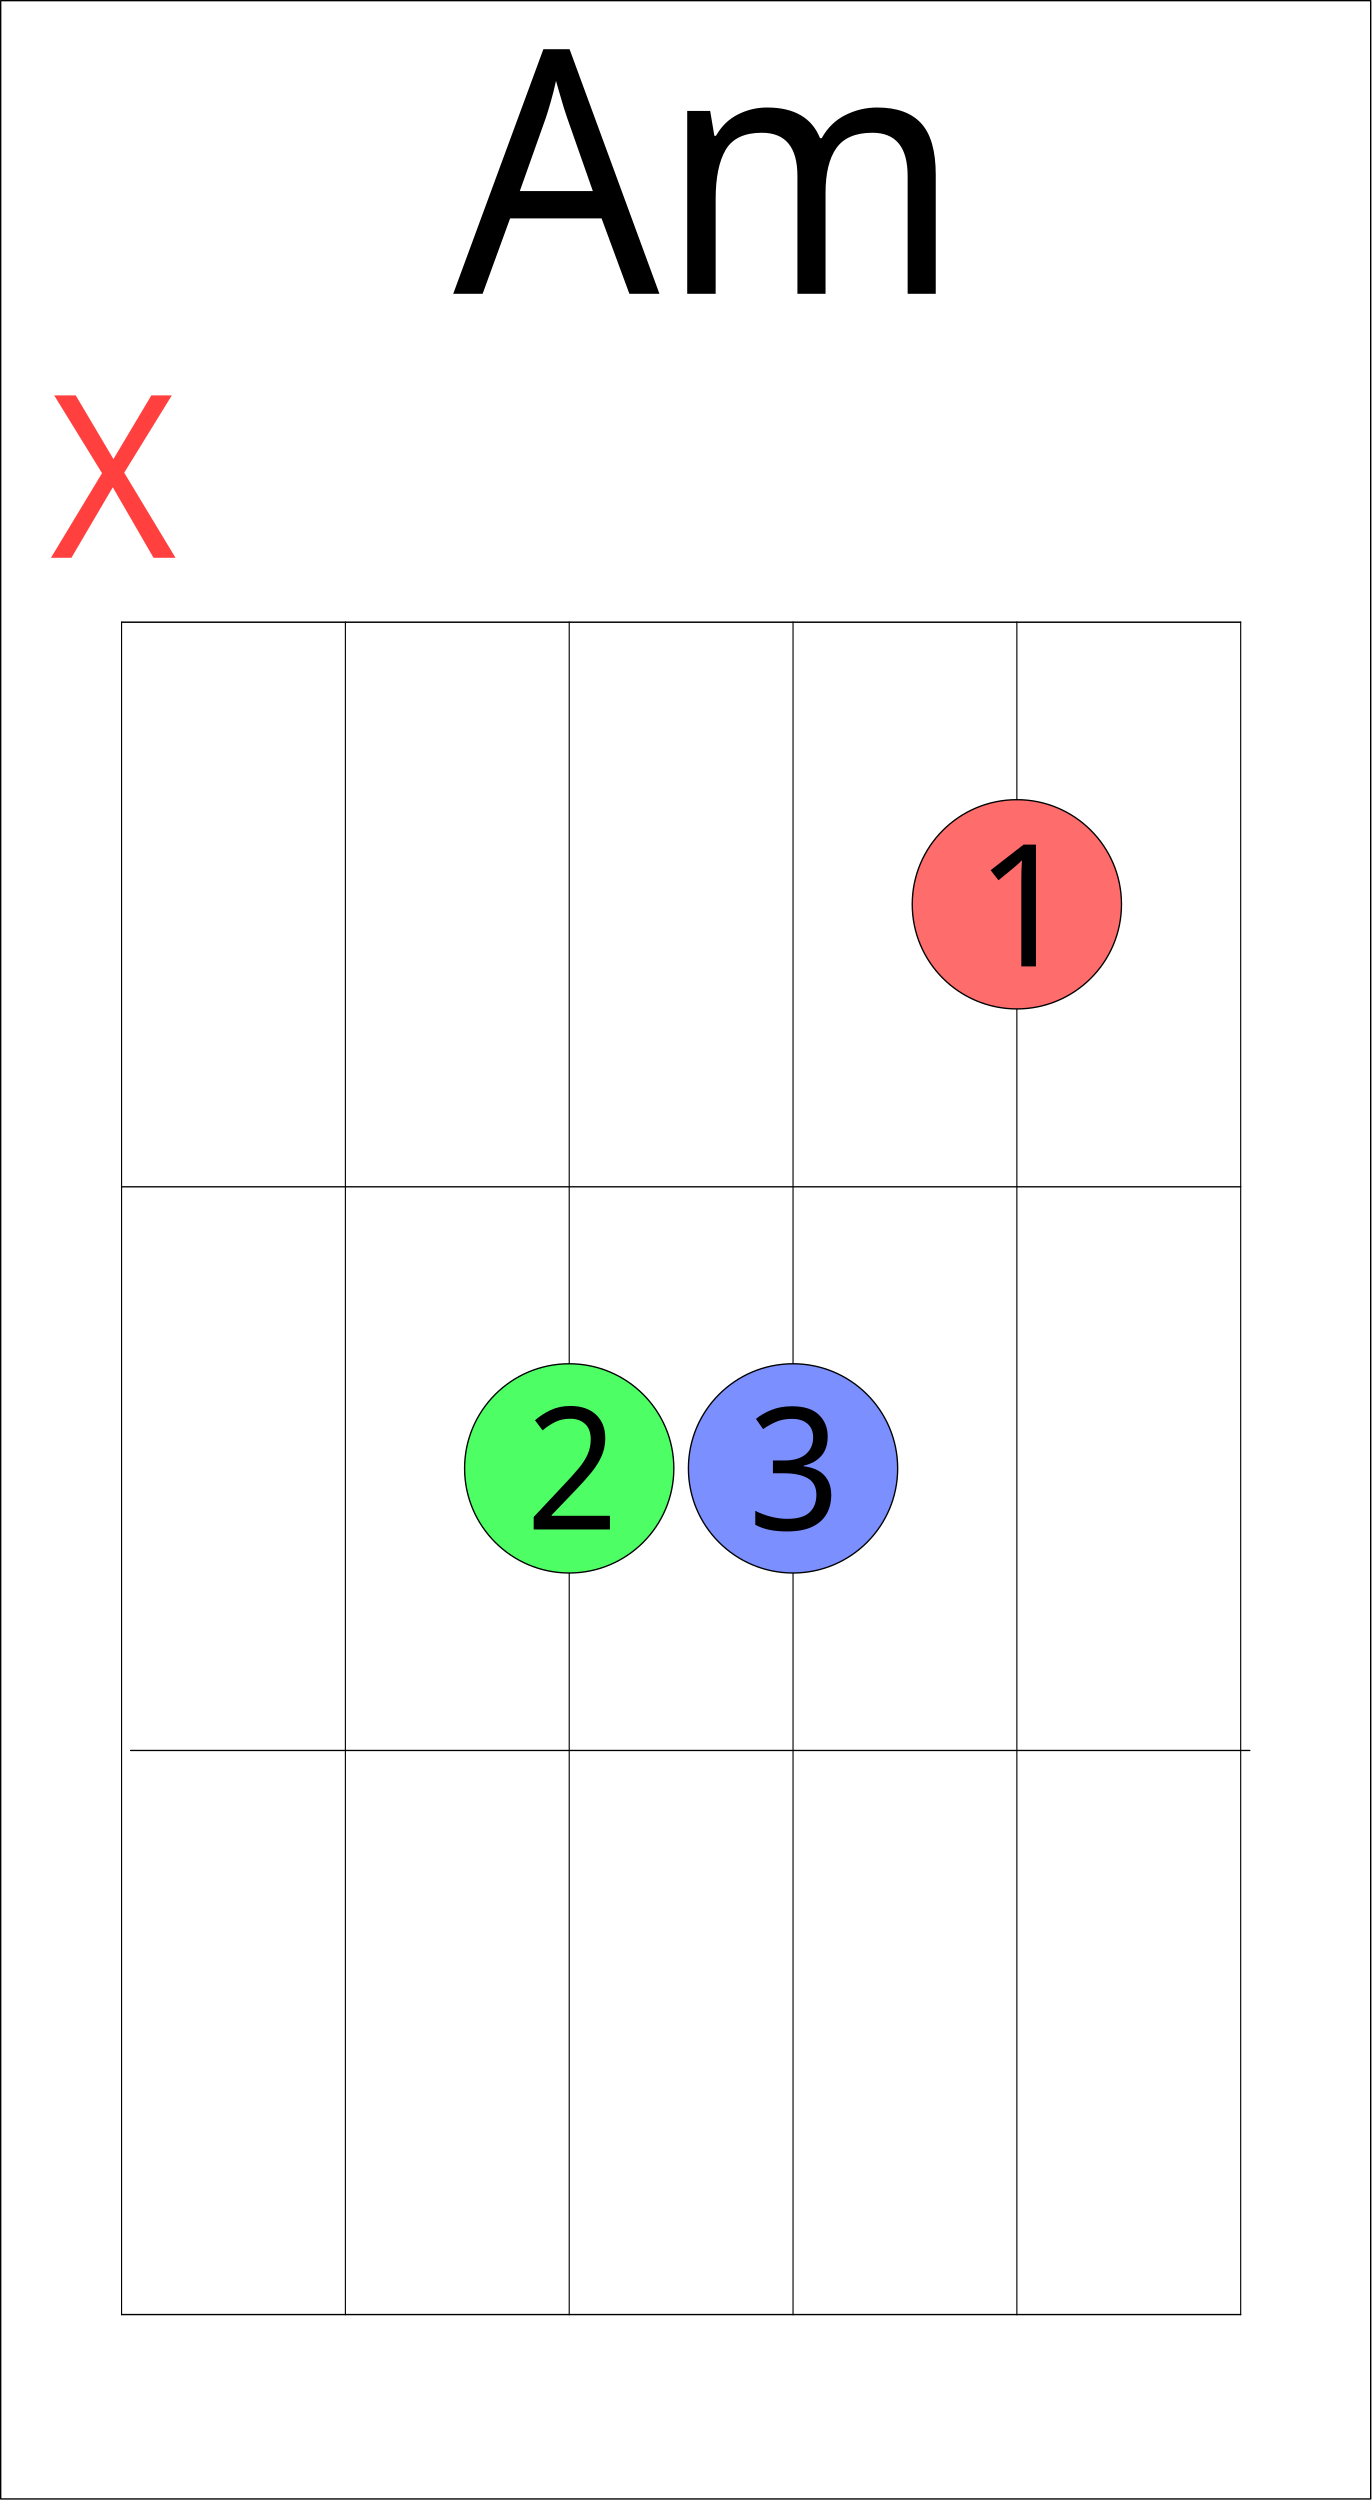
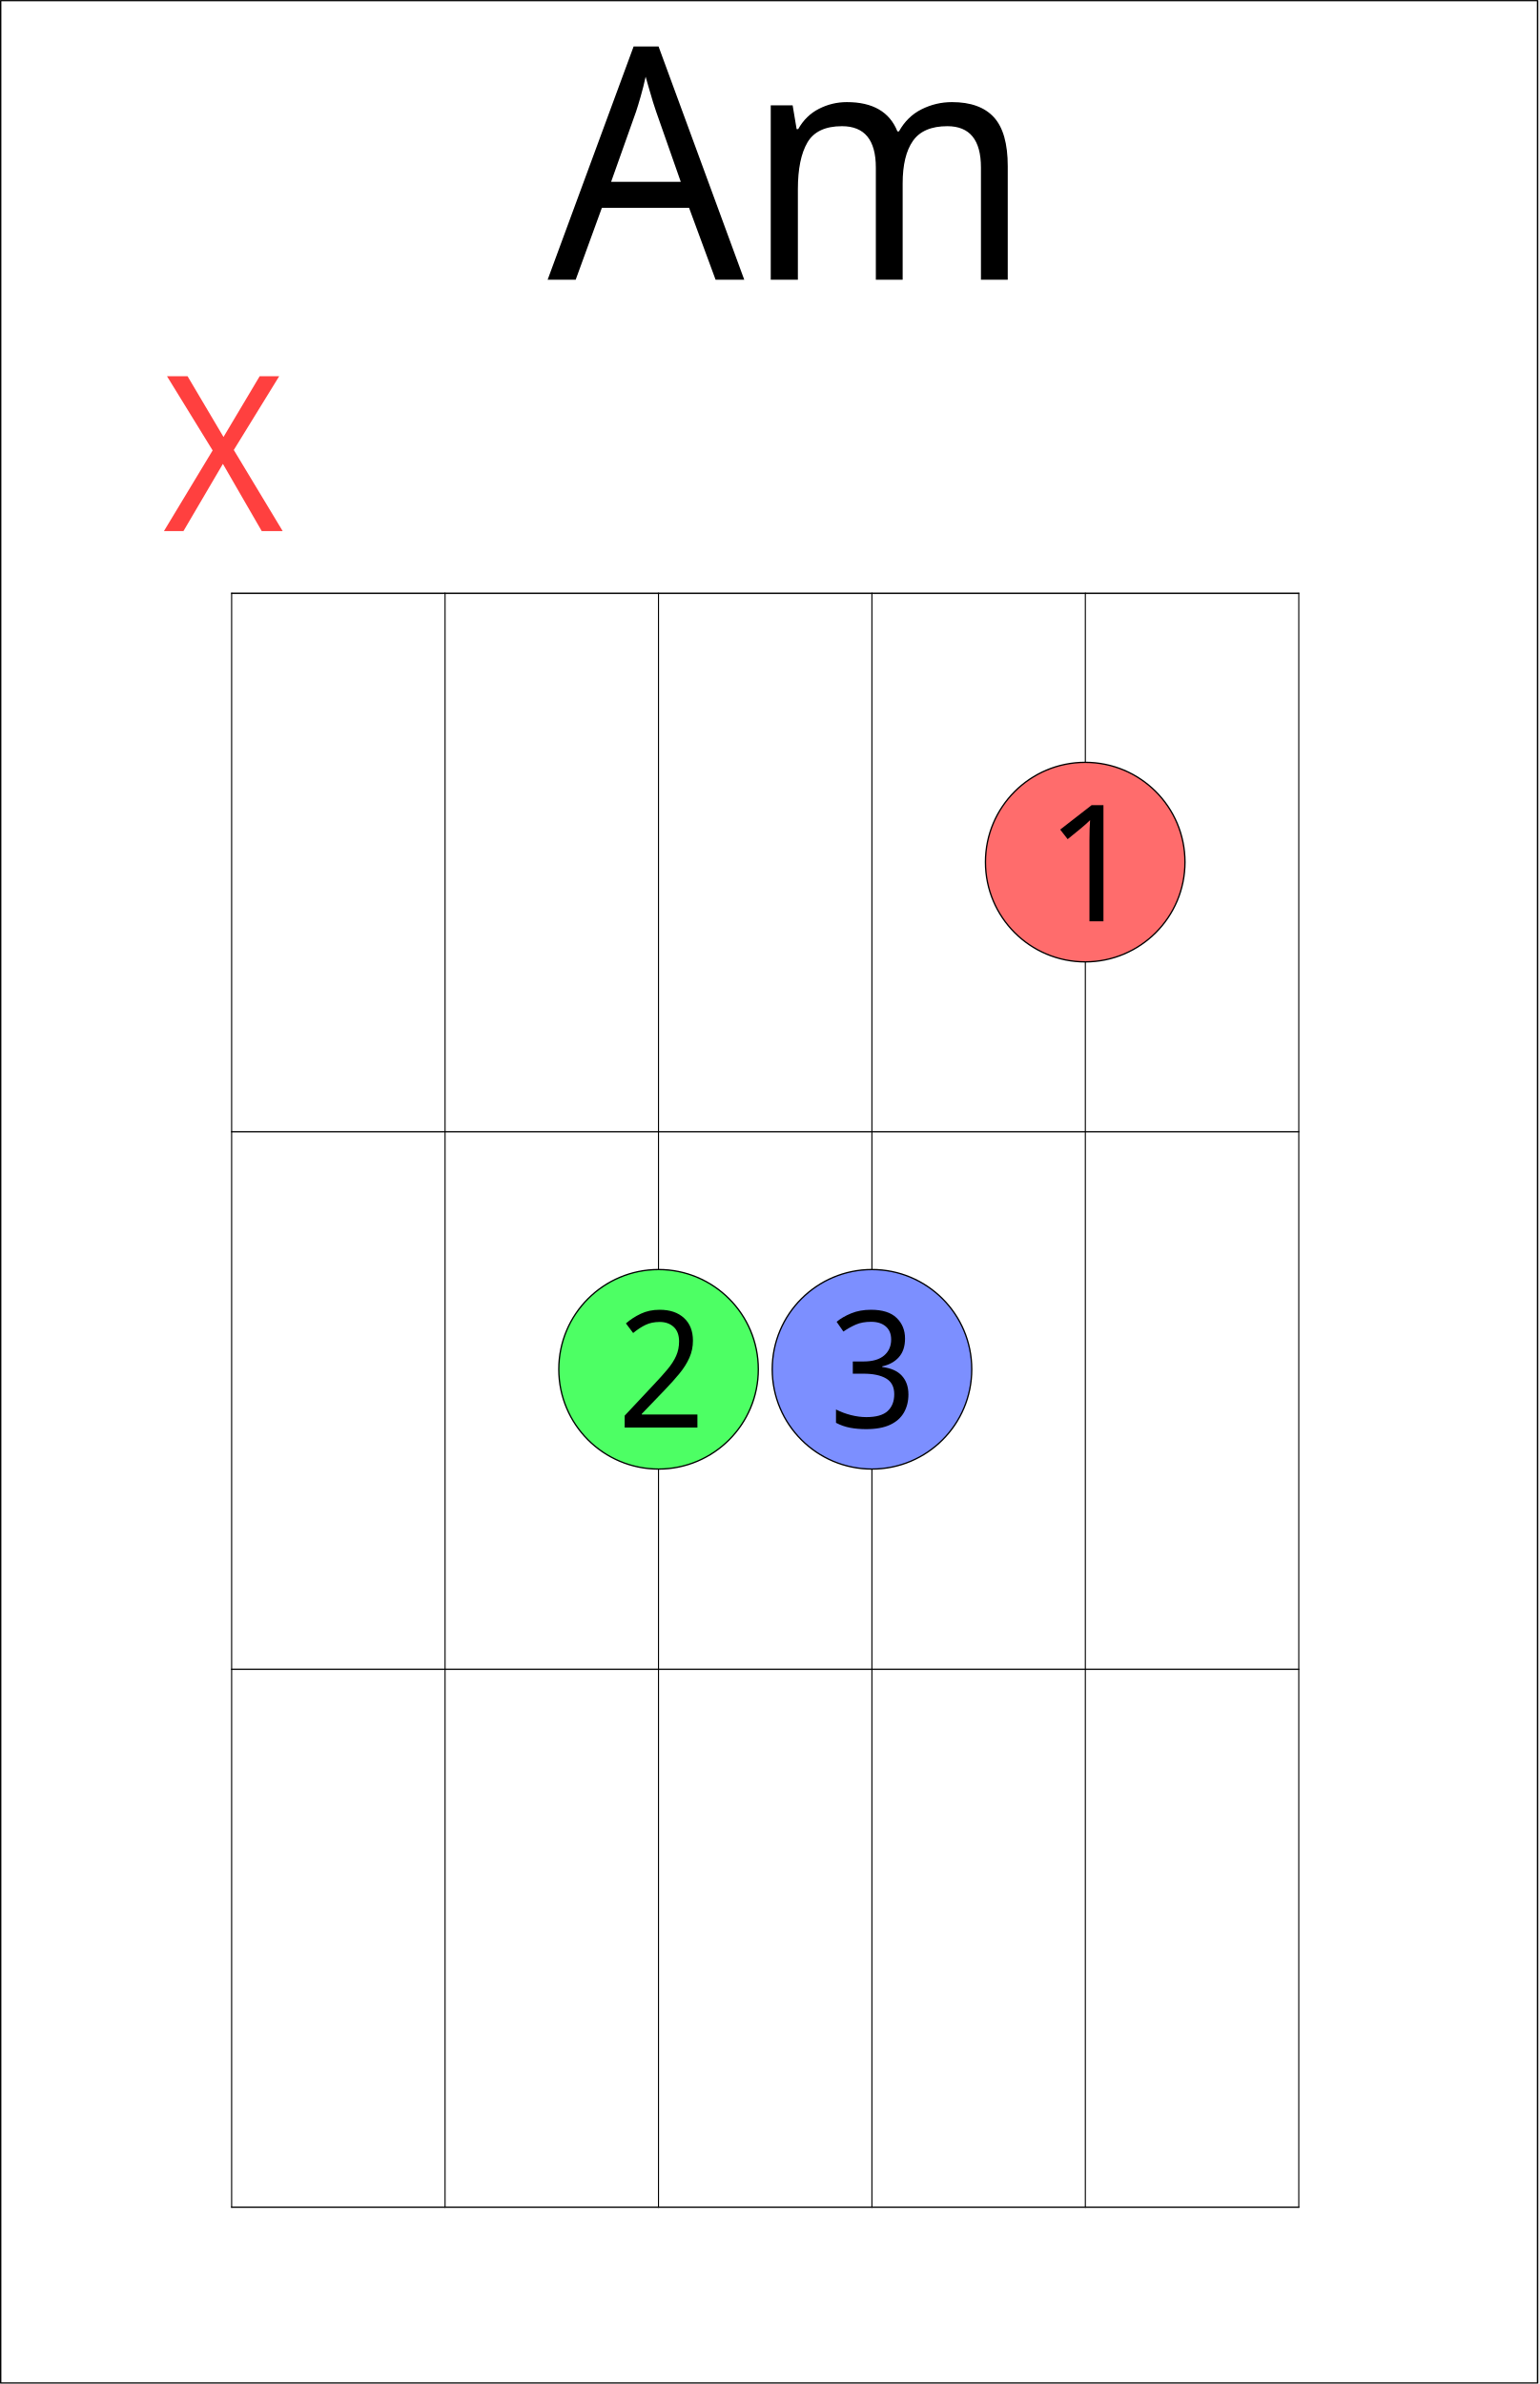
- <svg xmlns="http://www.w3.org/2000/svg" width="100%" height="100%" viewBox="0 0 1005 1832" version="1.1" xml:space="preserve" style="fill-rule:evenodd;clip-rule:evenodd;stroke-linecap:round;stroke-linejoin:round;stroke-miterlimit:1.5;">
-   <g transform="matrix(1,0,0,1,-1216.992,-324.3032)">
-     <g transform="matrix(1.002659,0,0,0.996115,358.5334,294.4734)">
-       <rect x="856.681" y="30.448" width="1001.275" height="1837.849" style="fill:white;stroke:black;stroke-width:1px;" />
+ <svg xmlns="http://www.w3.org/2000/svg" width="100%" height="100%" viewBox="0 0 1183 1832" version="1.1" xml:space="preserve" style="fill-rule:evenodd;clip-rule:evenodd;stroke-linecap:round;stroke-linejoin:round;stroke-miterlimit:1.5;">
+   <g transform="matrix(1,0,0,1,-1125.071,-324.3032)">
+     <g transform="matrix(1.179599,0,0,0.996115,115.0311,294.4734)">
+       <rect x="856.681" y="30.448" width="1001.275" height="1837.849" style="fill:white;stroke:black;stroke-width:0.92px;" />
    </g>
-     <g transform="matrix(0.681948,0,0,0.953327,651.722,334.2693)">
-       <path d="M959.535,467.82L959.535,1768.694" style="fill:none;stroke:black;stroke-width:1.21px;" />
+     <g>
+       <g transform="matrix(0.681948,0,0,0.953327,648.722,334.2693)">
+         <path d="M959.535,467.82L959.535,1768.694" style="fill:none;stroke:black;stroke-width:1.21px;" />
+       </g>
+       <g transform="matrix(0.681948,0,0,0.953327,812.7409,334.2693)">
+         <path d="M959.535,467.82L959.535,1768.694" style="fill:none;stroke:black;stroke-width:1.21px;" />
+       </g>
+       <g transform="matrix(0.681948,0,0,0.953327,976.7597,334.2693)">
+         <path d="M959.535,467.82L959.535,1768.694" style="fill:none;stroke:black;stroke-width:1.21px;" />
+       </g>
+       <g transform="matrix(0.681948,0,0,0.953327,1140.779,334.2693)">
+         <path d="M959.535,467.82L959.535,1768.694" style="fill:none;stroke:black;stroke-width:1.21px;" />
+       </g>
+       <g transform="matrix(0.991923,0,0,0.954545,351.2899,361.5904)">
+         <path d="M1786.306,872.051L959.535,872.051" style="fill:none;stroke:black;stroke-width:1.03px;" />
+       </g>
+       <g transform="matrix(0.991923,0,0,0.954545,351.2899,242.7936)">
+         <path d="M959.535,1429.21L1786.306,1429.21" style="fill:none;stroke:black;stroke-width:1.03px;" />
+       </g>
+       <g transform="matrix(0.681948,0,0,0.953327,1304.797,334.2693)">
+         <path d="M959.535,467.82L959.535,1768.694" style="fill:none;stroke:black;stroke-width:1.21px;" />
+       </g>
+       <g transform="matrix(0.681948,0,0,0.953327,1468.816,334.2693)">
+         <path d="M959.535,467.82L959.535,1768.694" style="fill:none;stroke:black;stroke-width:1.21px;" />
+       </g>
+       <g transform="matrix(0.852435,0,0,0.953327,485.1338,334.2693)">
+         <path d="M959.535,467.82L1921.595,467.82" style="fill:none;stroke:black;stroke-width:1.11px;" />
+       </g>
+       <g transform="matrix(0.852435,0,0,0.953327,485.1338,334.2693)">
+         <path d="M959.535,1768.694L1921.595,1768.694" style="fill:none;stroke:black;stroke-width:1.11px;" />
+       </g>
    </g>
-     <g transform="matrix(0.681948,0,0,0.953327,815.7409,334.2693)">
-       <path d="M959.535,467.82L959.535,1768.694" style="fill:none;stroke:black;stroke-width:1.21px;" />
-     </g>
-     <g transform="matrix(0.681948,0,0,0.953327,979.7597,334.2693)">
-       <path d="M959.535,467.82L959.535,1768.694" style="fill:none;stroke:black;stroke-width:1.21px;" />
-     </g>
-     <g transform="matrix(0.681948,0,0,0.953327,1143.779,334.2693)">
-       <path d="M959.535,467.82L959.535,1768.694" style="fill:none;stroke:black;stroke-width:1.21px;" />
-     </g>
-     <g transform="matrix(0.991923,0,0,0.954545,354.2899,361.5904)">
-       <path d="M1786.306,872.051L959.535,872.051" style="fill:none;stroke:black;stroke-width:1.03px;" />
-     </g>
-     <g transform="matrix(0.991923,0,0,0.954545,360.9674,242.7936)">
-       <path d="M959.535,1429.21L1786.306,1429.21" style="fill:none;stroke:black;stroke-width:1.03px;" />
-     </g>
-     <g transform="matrix(0.681948,0,0,0.953327,1307.797,334.2693)">
-       <path d="M959.535,467.82L959.535,1768.694" style="fill:none;stroke:black;stroke-width:1.21px;" />
-     </g>
-     <g transform="matrix(0.681948,0,0,0.953327,1471.816,334.2693)">
-       <path d="M959.535,467.82L959.535,1768.694" style="fill:none;stroke:black;stroke-width:1.21px;" />
-     </g>
-     <g transform="matrix(0.852435,0,0,0.953327,488.1338,334.2693)">
-       <path d="M959.535,467.82L1921.595,467.82" style="fill:none;stroke:black;stroke-width:1.11px;" />
-     </g>
-     <g transform="matrix(0.852435,0,0,0.953327,488.1338,334.2693)">
-       <path d="M959.535,1768.694L1921.595,1768.694" style="fill:none;stroke:black;stroke-width:1.11px;" />
-     </g>
-     <g transform="matrix(1,0,0,1,-20.18363,-3.654677)">
-       <g transform="matrix(1,0,0,1,-127.5727,90.73743)">
+     <g transform="matrix(1,0,0,1,-330.9829,-437.0973)">
+       <g transform="matrix(1,0,0,1,180.2814,500.3977)">
        <circle cx="1945.888" cy="1313.251" r="76.664" style="fill:rgb(124,143,255);stroke:black;stroke-width:1px;" />
      </g>
-       <g transform="matrix(0.943679,0,0,0.996115,303.5726,724.872)">
+       <g transform="matrix(0.943679,0,0,0.996115,611.4267,1134.302)">
        <g transform="matrix(125.4875,0,0,125.4875,1639.98,726.9097)">
                </g>
        <text x="1570.19px" y="726.91px" style="font-family:'MicrosoftSansSerif', 'Microsoft Sans Serif', sans-serif;font-size:125.488px;">3</text>
      </g>
    </g>
-     <g transform="matrix(1,0,0,1,-28.16762,-3.884751)">
-       <g transform="matrix(1,0,0,1,-283.6075,90.9675)">
+     <g transform="matrix(1,0,0,1,-2.947424,-23.78231)">
+       <g transform="matrix(1,0,0,1,-311.7752,87.08275)">
        <circle cx="1945.888" cy="1313.251" r="76.664" style="fill:rgb(77,255,100);stroke:black;stroke-width:1px;" />
      </g>
-       <g transform="matrix(0.943679,0,0,0.996115,148.8099,724.872)">
+       <g transform="matrix(0.943679,0,0,0.996115,120.6423,720.9872)">
        <g transform="matrix(125.4875,0,0,125.4875,1639.98,726.9097)">
                </g>
        <text x="1570.19px" y="726.91px" style="font-family:'MicrosoftSansSerif', 'Microsoft Sans Serif', sans-serif;font-size:125.488px;">2</text>
      </g>
    </g>
-     <g transform="matrix(1,0,0,1,-12.37582,28.19887)">
+     <g transform="matrix(0.943679,0,0,0.996115,712.5055,335.3414)">
+       <g transform="matrix(250.9751,0,0,250.9751,1259.613,204.7234)">
+             </g>
+       <text x="883.151px" y="204.723px" style="font-family:'MicrosoftSansSerif', 'Microsoft Sans Serif', sans-serif;font-size:250.975px;">Am</text>
+     </g>
+     <g transform="matrix(1,0,0,1,-15.4758,28.01649)">
      <g transform="matrix(1,0,0,1,28.63835,-354.4734)">
        <circle cx="1945.888" cy="1313.251" r="76.664" style="fill:rgb(255,108,108);stroke:black;stroke-width:1px;" />
      </g>
      <g transform="matrix(0.996115,0,0,0.996115,380.0719,280.194)">
        <g transform="matrix(125.4875,0,0,125.4875,1639.98,726.9097)">
                </g>
        <text x="1570.19px" y="726.91px" style="font-family:'MicrosoftSansSerif', 'Microsoft Sans Serif', sans-serif;font-size:125.488px;">1</text>
      </g>
    </g>
-     <g transform="matrix(0.943679,0,0,0.996115,424.3824,304.9025)">
+     <g transform="matrix(0.943679,0,0,0.996115,421.1025,304.2876)">
      <g transform="matrix(167.3167,0,0,167.3167,990.4101,429.8032)">
            </g>
      <text x="878.811px" y="429.803px" style="font-family:'MicrosoftSansSerif', 'Microsoft Sans Serif', sans-serif;font-size:167.317px;fill:rgb(255,64,63);">X</text>
    </g>
-     <g transform="matrix(0.943679,0,0,0.996115,715.7025,335.6559)">
-       <g transform="matrix(250.9751,0,0,250.9751,1259.613,204.7234)">
-             </g>
-       <text x="883.151px" y="204.723px" style="font-family:'MicrosoftSansSerif', 'Microsoft Sans Serif', sans-serif;font-size:250.975px;">Am</text>
-     </g>
  </g>
</svg>
